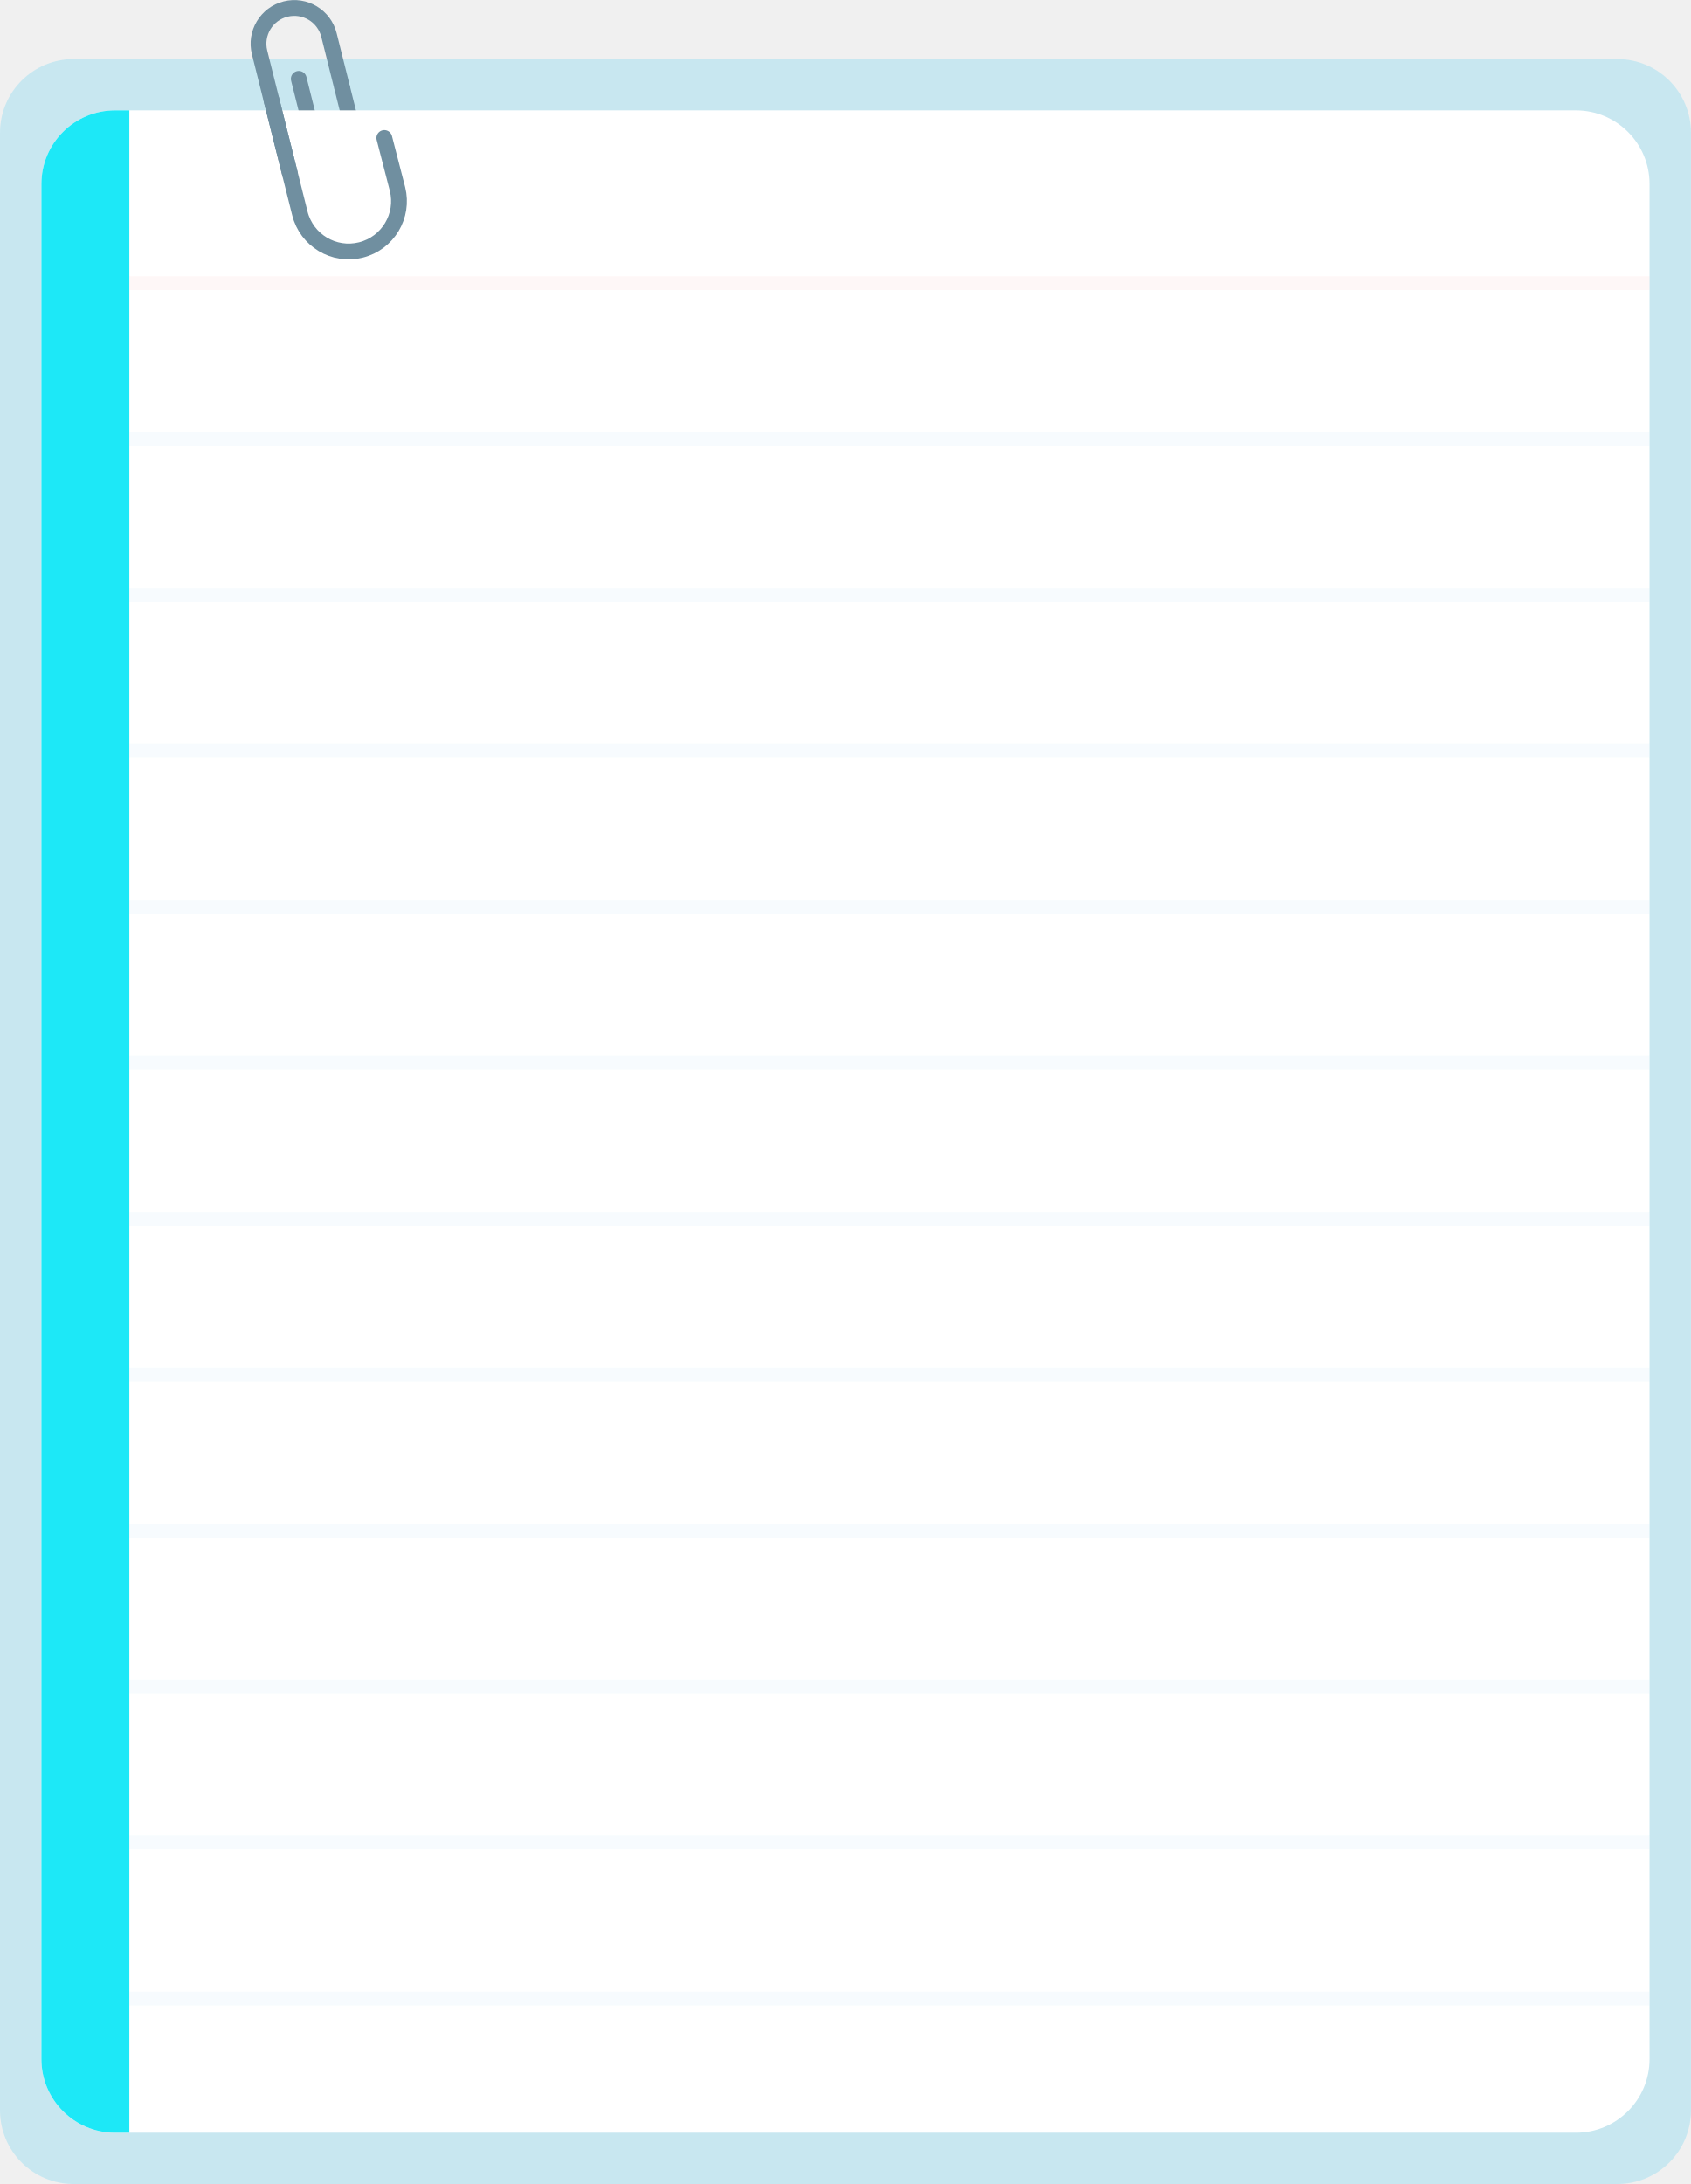
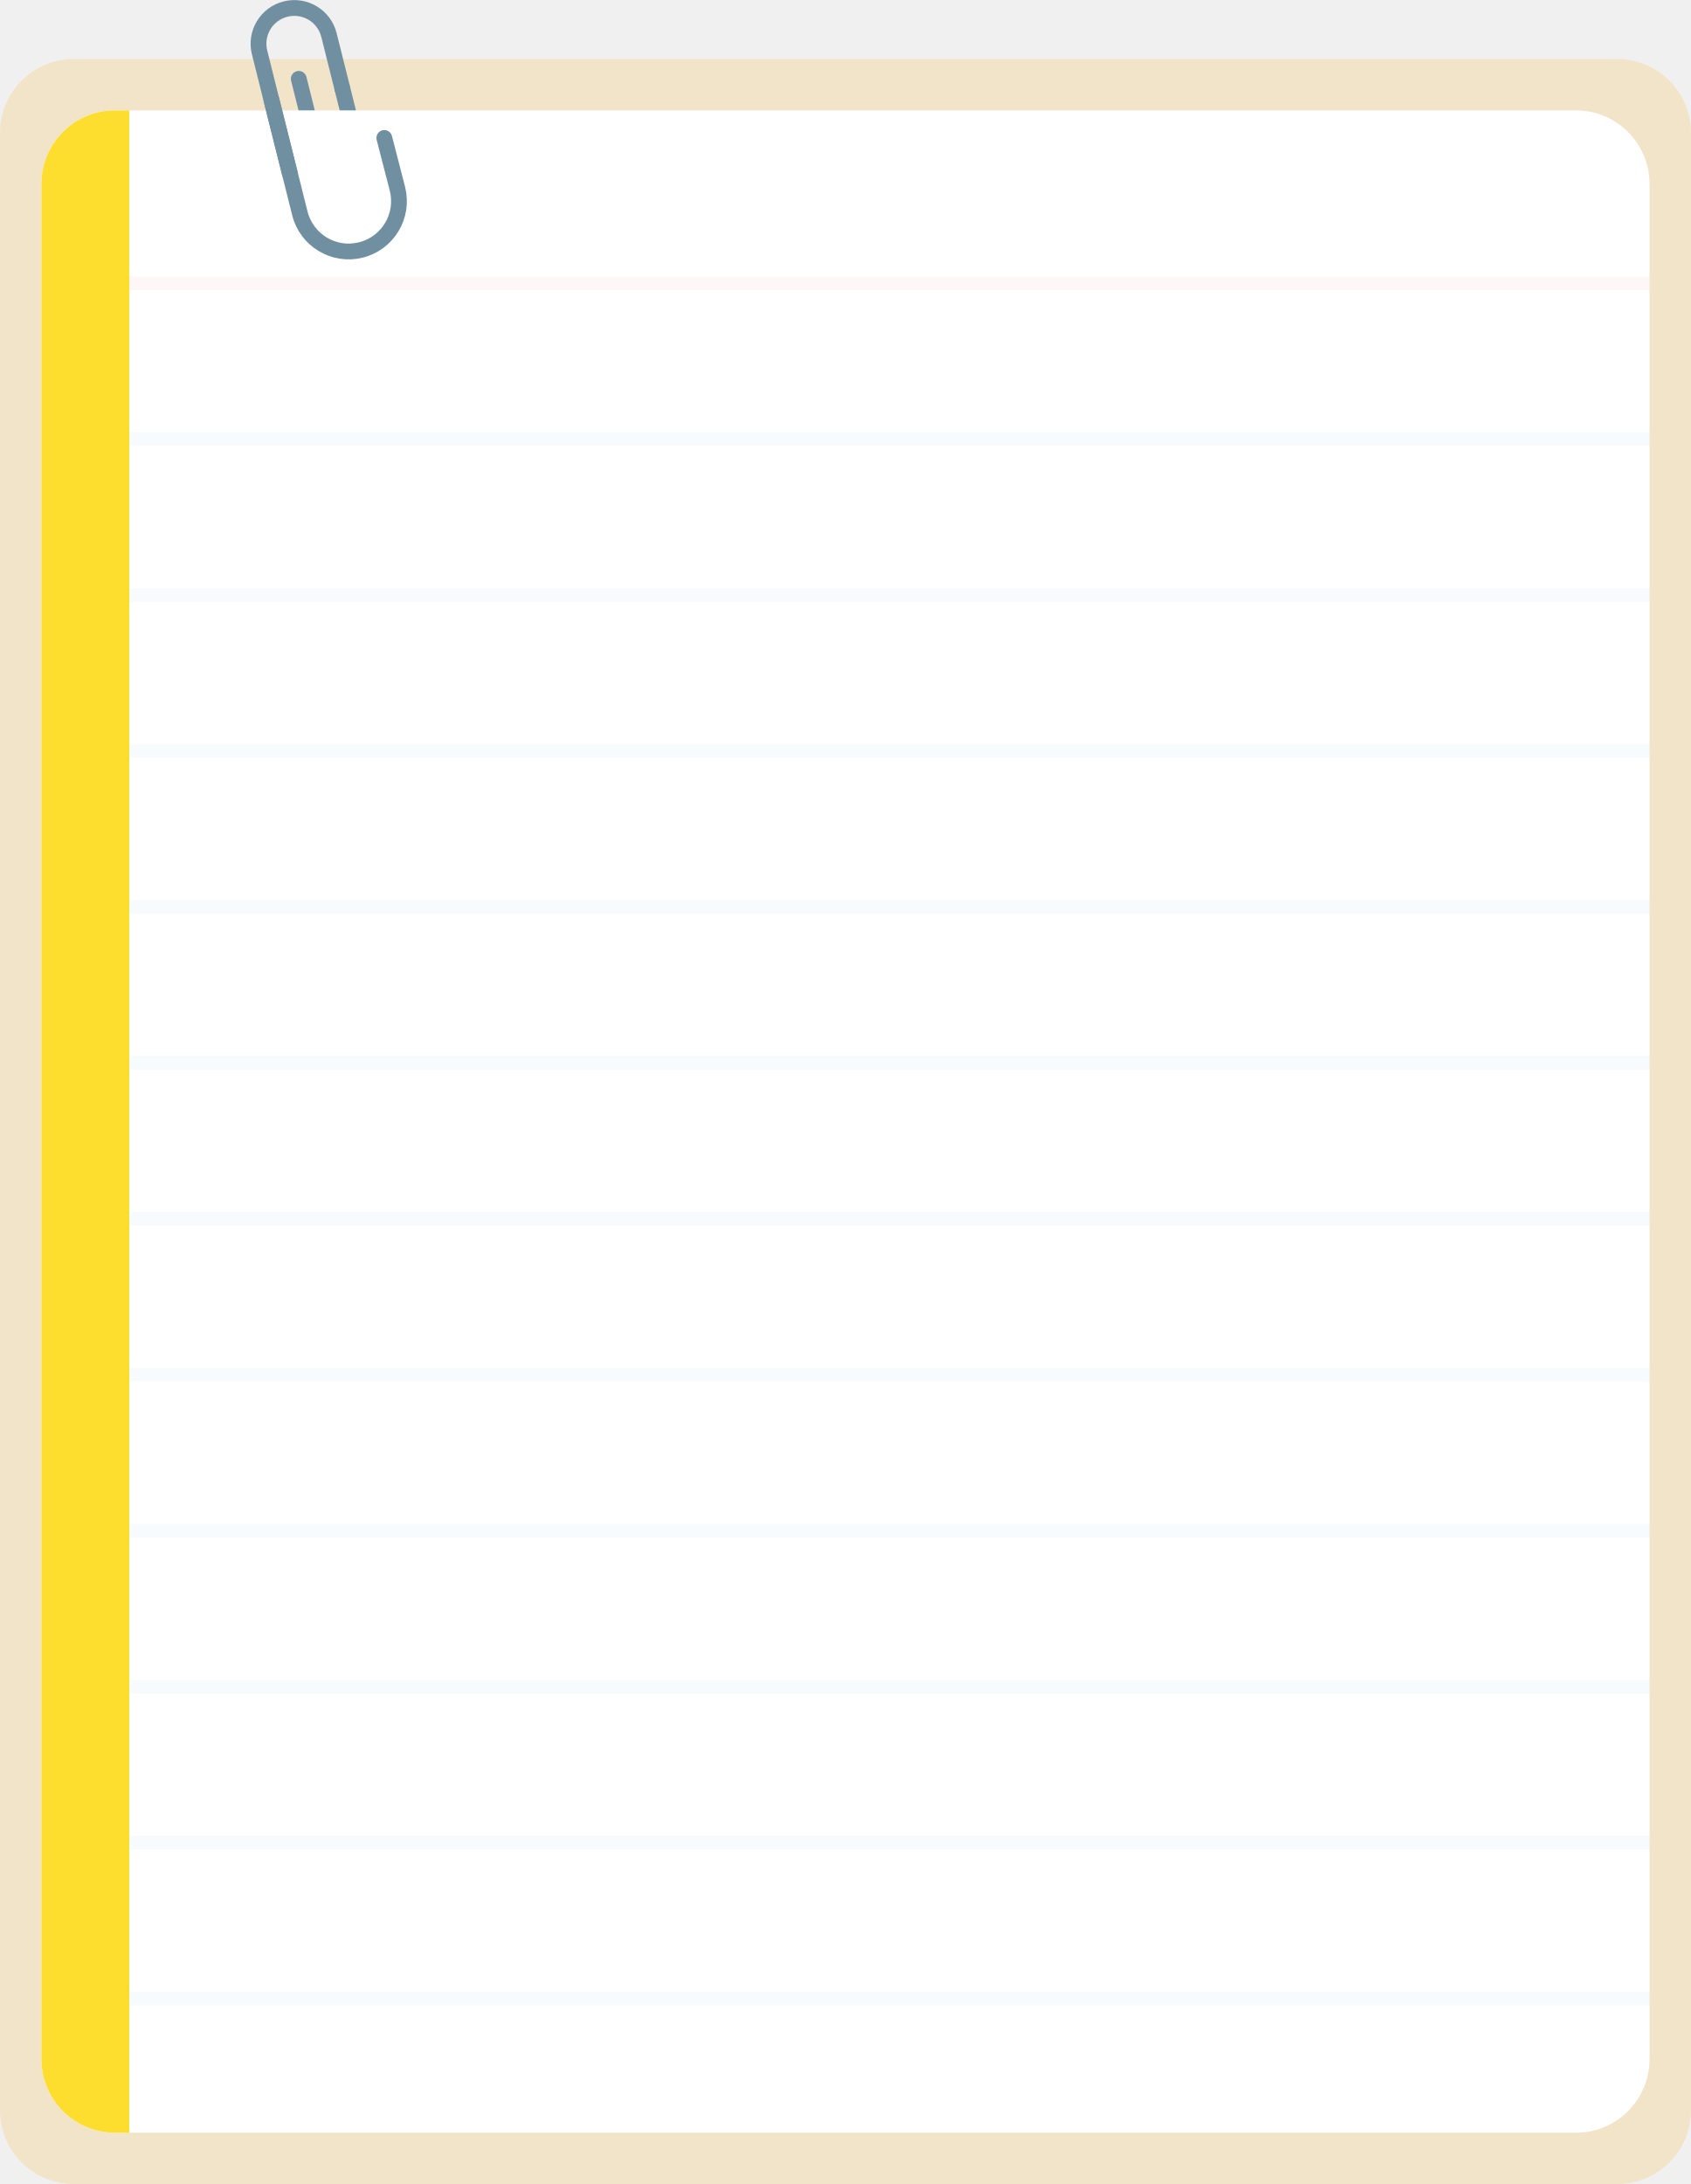
<svg xmlns="http://www.w3.org/2000/svg" width="857.461" height="1107.29" viewBox="0 0 857.461 1107.29">
  <g id="Group_559" data-name="Group 559" transform="translate(2490.614 1165.507)">
-     <rect id="Rectangle_52" data-name="Rectangle 52" width="857.461" height="1077.331" rx="37.326" transform="translate(-2490.614 -1135.548)" fill="#27c5f2" opacity="0.2" />
+     <rect id="Rectangle_52" data-name="Rectangle 52" width="857.461" height="1077.331" rx="37.326" transform="translate(-2490.614 -1135.548)" fill="#FCB328" opacity="0.2" />
    <line id="Line_103" data-name="Line 103" x2="8.214" y2="32.815" transform="translate(-2317.035 -1120.707)" fill="none" stroke="#708fa0" stroke-linecap="round" stroke-miterlimit="10" stroke-width="8" />
    <path id="Path_459" data-name="Path 459" d="M-2318.532-1096.451l1.945,7.769a10.123,10.123,0,0,1-7.361,12.277h0a10.122,10.122,0,0,1-12.277-7.361l-1.944-7.768-9.6-38.343" transform="translate(8.655 4.344)" fill="none" stroke="#708fa0" stroke-linecap="round" stroke-miterlimit="10" stroke-width="8" />
    <rect id="Rectangle_27" data-name="Rectangle 27" width="815.461" height="1025.331" rx="37.326" transform="translate(-2469.614 -1109.548)" fill="#fff" />
-     <path id="Rectangle_28" data-name="Rectangle 28" d="M37.326,0h7.259a0,0,0,0,1,0,0V1025.331a0,0,0,0,1,0,0H37.326A37.326,37.326,0,0,1,0,988V37.326A37.326,37.326,0,0,1,37.326,0Z" transform="translate(-2469.614 -1109.548)" fill="#1de8f7" />
+     <path id="Rectangle_28" data-name="Rectangle 28" d="M37.326,0h7.259a0,0,0,0,1,0,0V1025.331a0,0,0,0,1,0,0H37.326A37.326,37.326,0,0,1,0,988V37.326A37.326,37.326,0,0,1,37.326,0Z" transform="translate(-2469.614 -1109.548)" fill="#FDDE2E" />
    <g id="Group_301" data-name="Group 301" transform="translate(-2425.028 -1021.965)" opacity="0.4">
      <line id="Line_104" data-name="Line 104" x2="770.875" fill="none" stroke="#ef4230" stroke-miterlimit="10" stroke-width="7" opacity="0.1" />
      <line id="Line_105" data-name="Line 105" x2="770.875" transform="translate(0 79.065)" fill="none" stroke="#26a6e0" stroke-miterlimit="10" stroke-width="7" opacity="0.1" />
      <line id="Line_106" data-name="Line 106" x2="770.875" transform="translate(0 158.13)" fill="none" stroke="#26a6e0" stroke-miterlimit="10" stroke-width="7" opacity="0.1" />
      <line id="Line_107" data-name="Line 107" x2="770.875" transform="translate(0 237.196)" fill="none" stroke="#26a6e0" stroke-miterlimit="10" stroke-width="7" opacity="0.1" />
      <line id="Line_108" data-name="Line 108" x2="770.875" transform="translate(0 316.261)" fill="none" stroke="#26a6e0" stroke-miterlimit="10" stroke-width="7" opacity="0.1" />
      <line id="Line_109" data-name="Line 109" x2="770.875" transform="translate(0 395.326)" fill="none" stroke="#26a6e0" stroke-miterlimit="10" stroke-width="7" opacity="0.1" />
      <line id="Line_110" data-name="Line 110" x2="770.875" transform="translate(0 474.391)" fill="none" stroke="#26a6e0" stroke-miterlimit="10" stroke-width="7" opacity="0.1" />
      <line id="Line_111" data-name="Line 111" x2="770.875" transform="translate(0 553.457)" fill="none" stroke="#26a6e0" stroke-miterlimit="10" stroke-width="7" opacity="0.1" />
      <line id="Line_112" data-name="Line 112" x2="770.875" transform="translate(0 632.522)" fill="none" stroke="#26a6e0" stroke-miterlimit="10" stroke-width="7" opacity="0.1" />
      <line id="Line_113" data-name="Line 113" x2="770.875" transform="translate(0 711.587)" fill="none" stroke="#26a6e0" stroke-miterlimit="10" stroke-width="7" opacity="0.1" />
      <line id="Line_114" data-name="Line 114" x2="770.875" transform="translate(0 790.652)" fill="none" stroke="#26a6e0" stroke-miterlimit="10" stroke-width="7" opacity="0.1" />
      <line id="Line_115" data-name="Line 115" x2="770.875" transform="translate(0 869.718)" fill="none" stroke="#26a6e0" stroke-miterlimit="10" stroke-width="7" opacity="0.1" />
    </g>
    <path id="Path_460" data-name="Path 460" d="M-2328.244-1161.541" transform="translate(27.494)" fill="none" stroke="#b3b3b3" stroke-miterlimit="10" stroke-width="8" />
    <g id="Group_302" data-name="Group 302" transform="translate(-2359.531 -1161.46)">
      <path id="Path_461" data-name="Path 461" d="M-2354.91-1086.605l-15.326-61.223a18.136,18.136,0,0,1,13.189-22h0a18.136,18.136,0,0,1,22,13.189l6.762,27.016" transform="translate(2370.782 1170.371)" fill="none" stroke="#708fa0" stroke-linecap="round" stroke-miterlimit="10" stroke-width="8" />
      <path id="Path_462" data-name="Path 462" d="M-2363.374-1117.828l14.4,57.519a25.514,25.514,0,0,0,30.945,18.554h0a25.513,25.513,0,0,0,18.553-30.945l-6.674-25.844" transform="translate(2369.947 1164.445)" fill="none" stroke="#708fa0" stroke-linecap="round" stroke-miterlimit="10" stroke-width="8" />
    </g>
  </g>
</svg>
